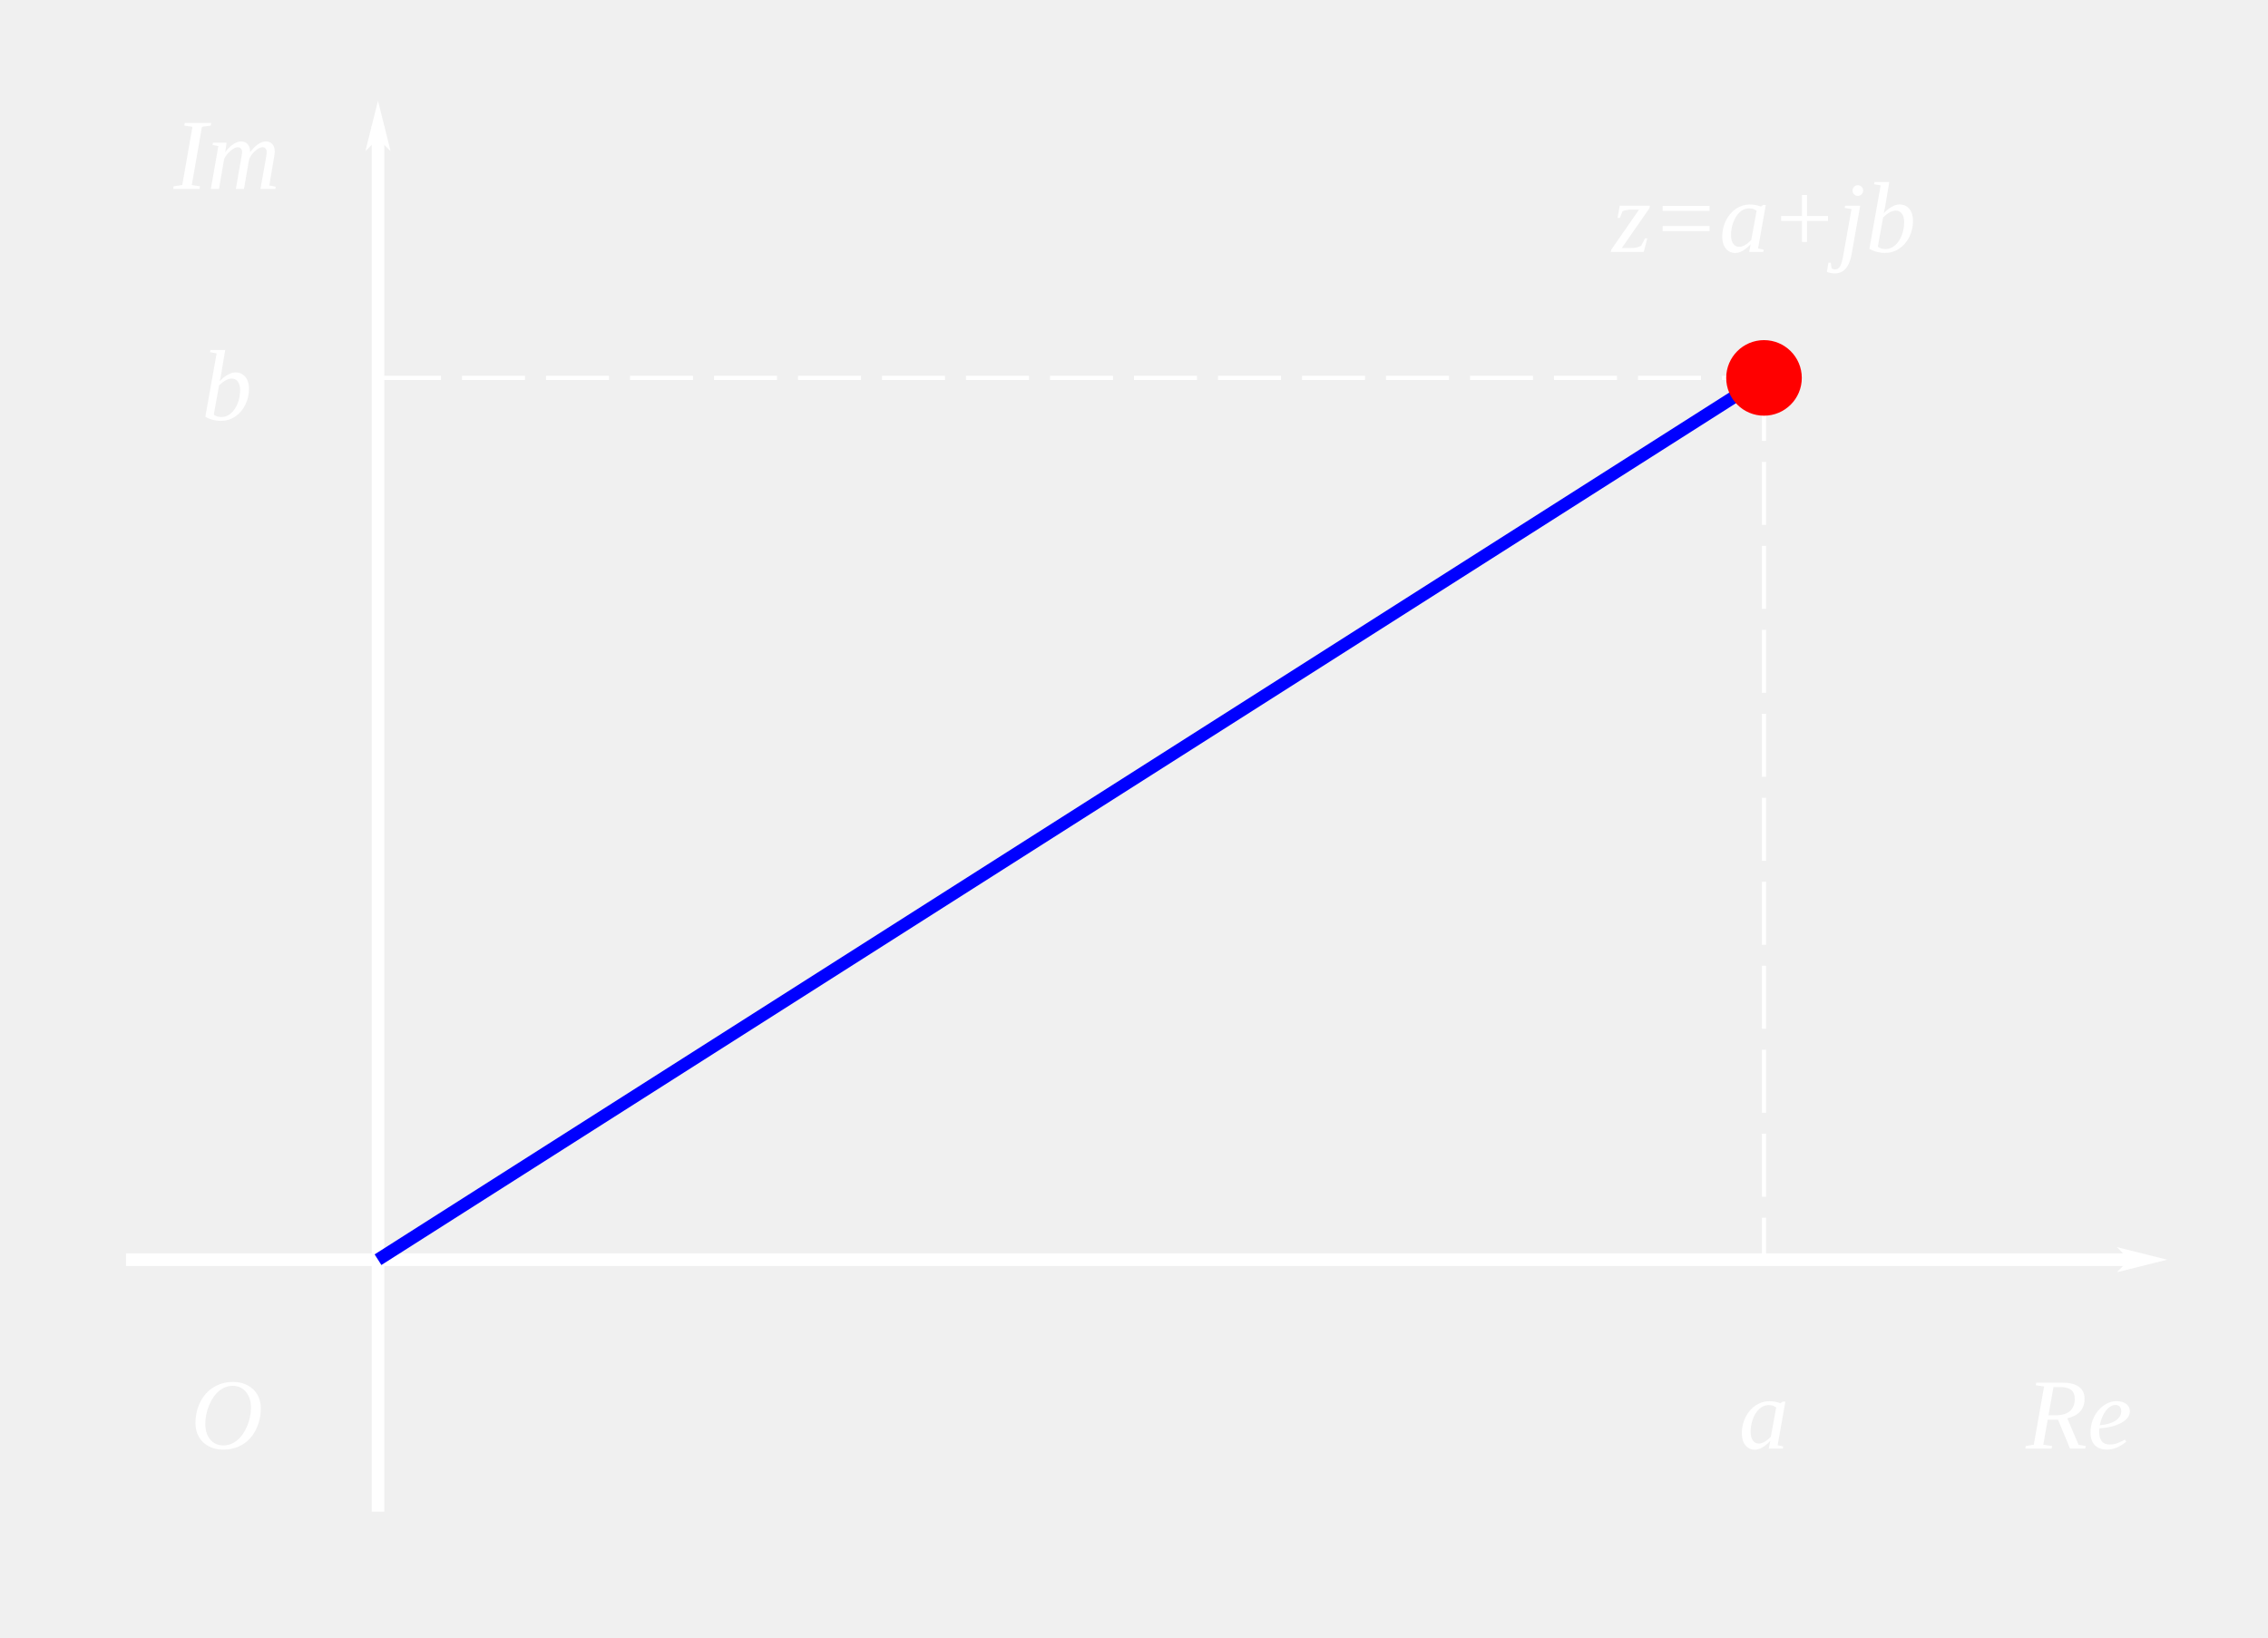
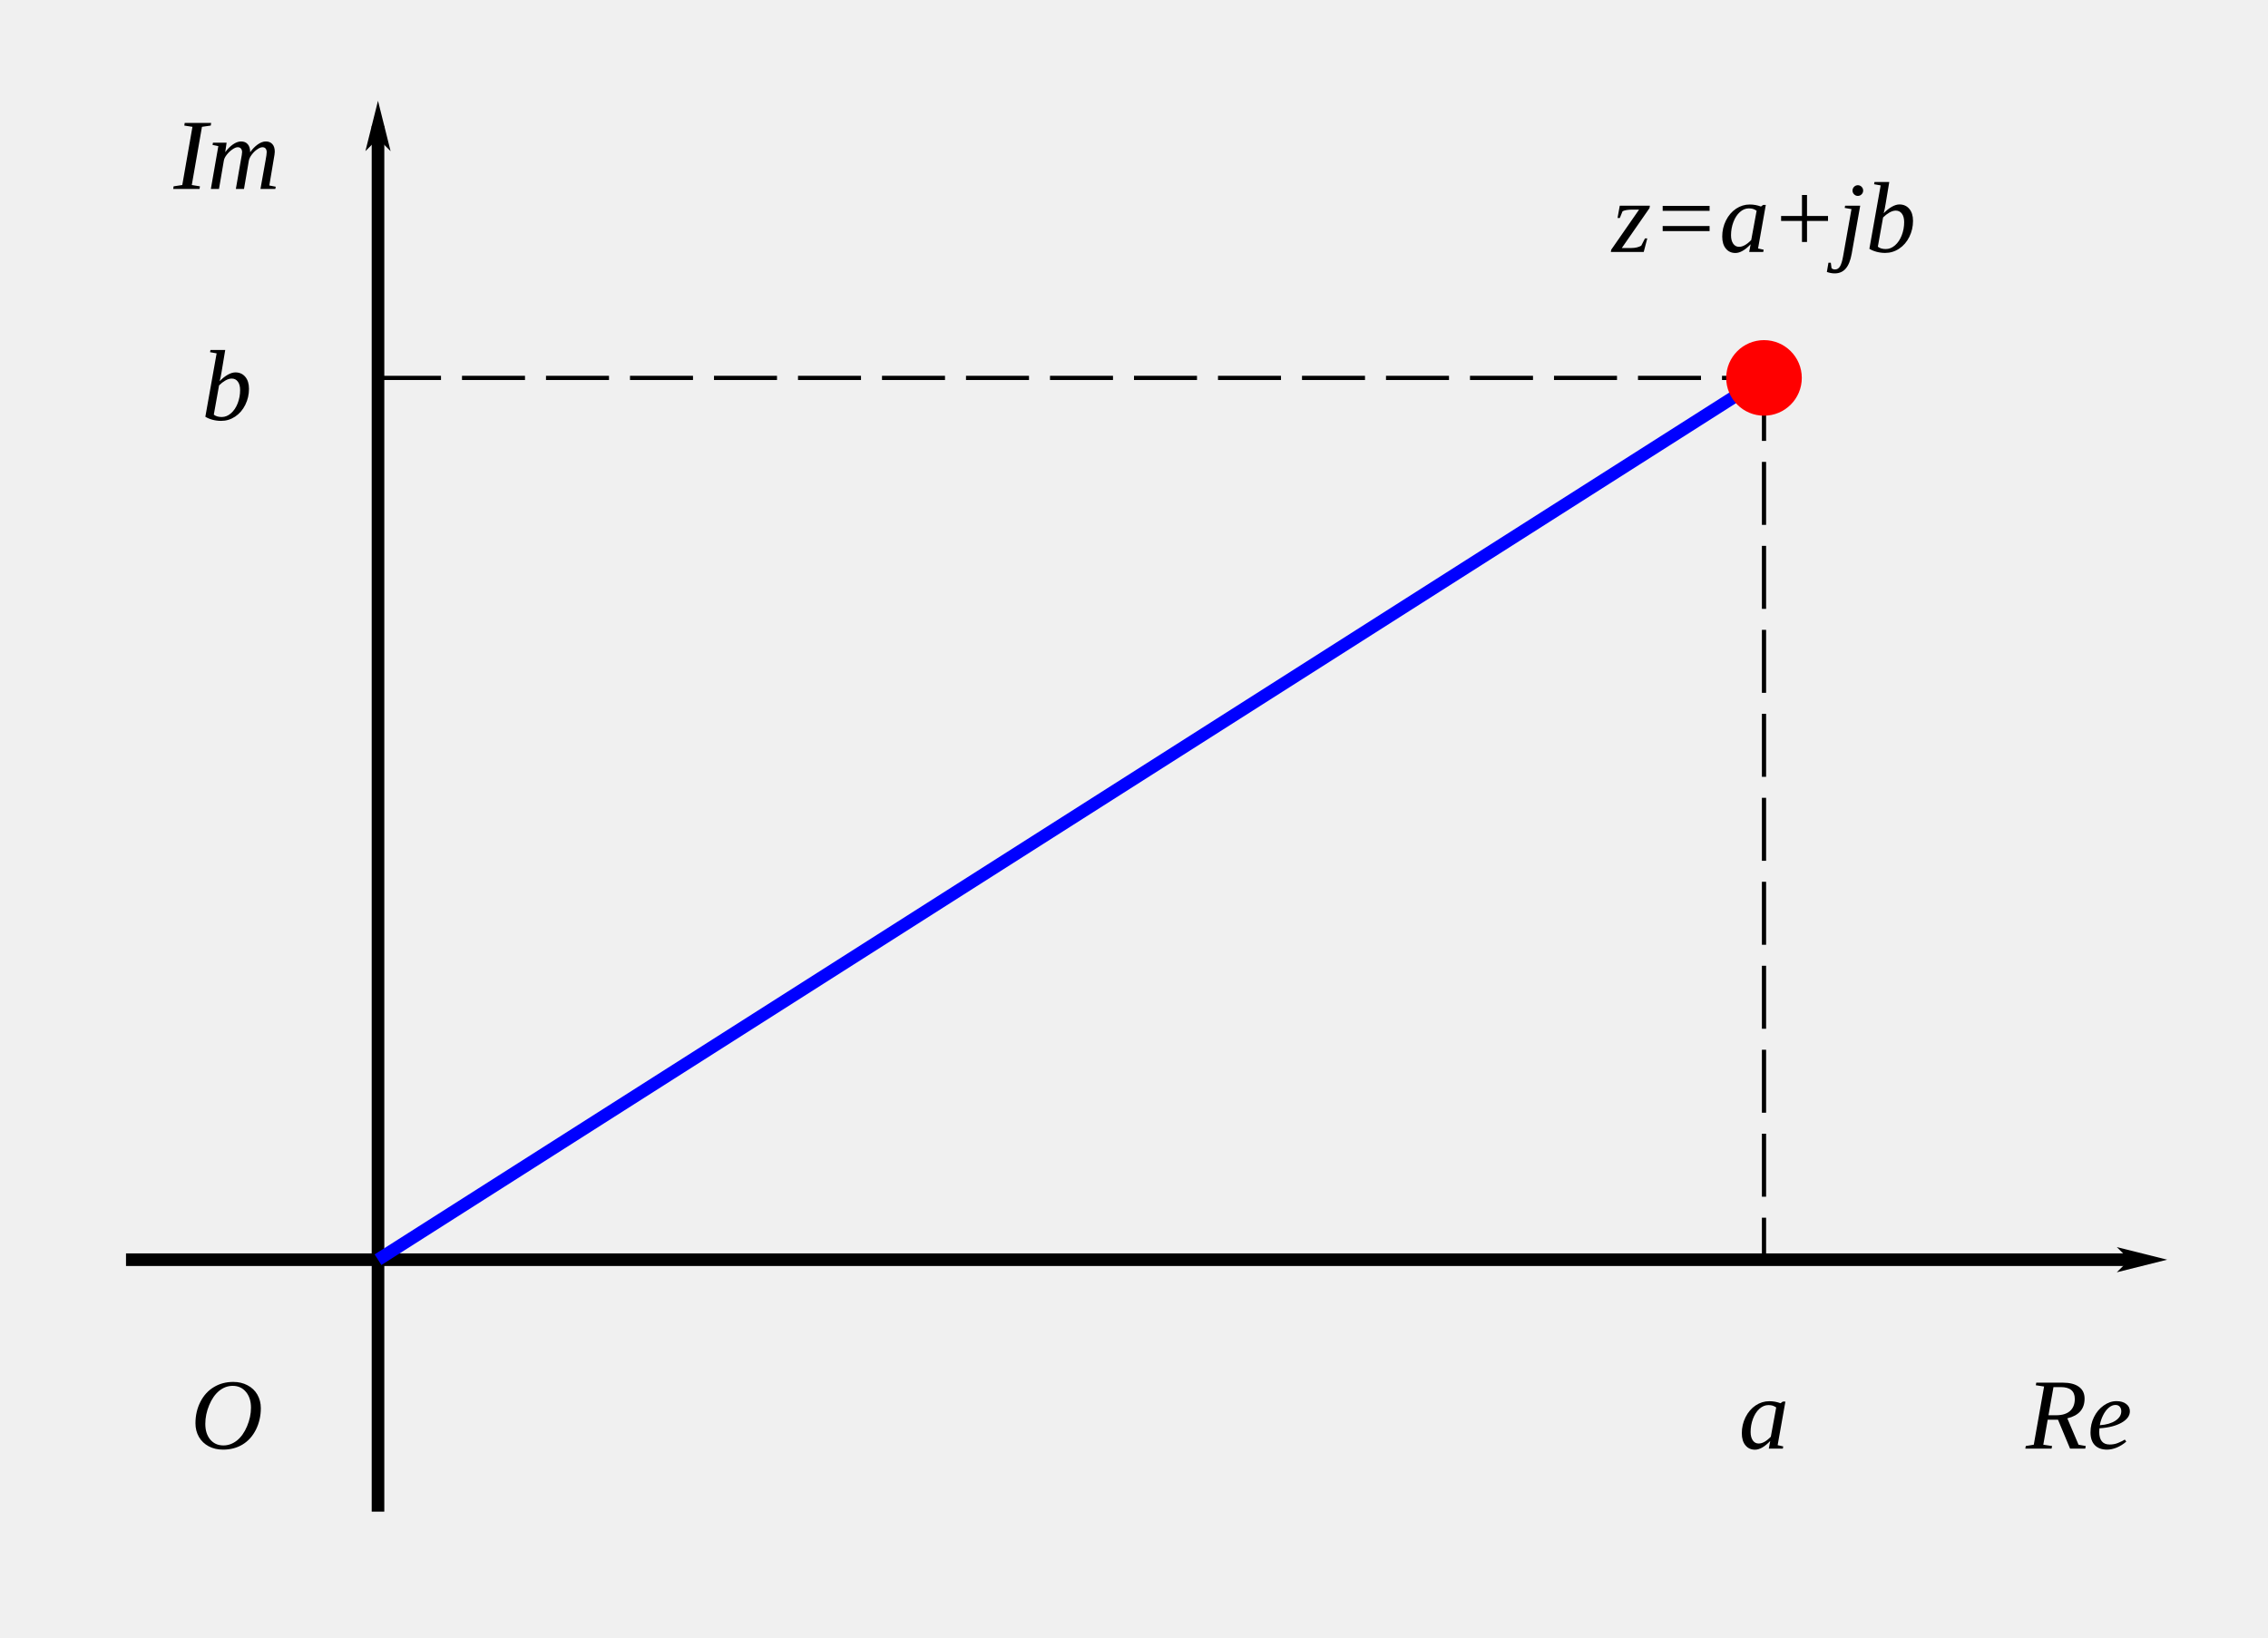
<svg xmlns="http://www.w3.org/2000/svg" width="540" height="390" version="1.1">
-   <marker id="white-ending" viewBox="0 0 1200 600" refX="600" refY="300" markerUnits="strokeWidth" markerWidth="4" markerHeight="2" orient="auto">
-     <path d="M 0 0 L1200 300 L0 600 L300 300 z" stroke="white" fill="white" />
+   <marker id="black-ending" viewBox="0 0 1200 600" refX="600" refY="300" markerUnits="strokeWidth" markerWidth="4" markerHeight="2" orient="auto">
+     <path d="M 0 0 L1200 300 L0 600 L300 300 z" stroke="black" fill="black" />
  </marker>
  <marker id="blue-ending" viewBox="0 0 1200 600" refX="600" refY="300" markerUnits="strokeWidth" markerWidth="4" markerHeight="2" orient="auto">
    <path d="M 0 0 L1200 300 L0 600 L300 300 z" stroke="blue" fill="blue" />
  </marker>
-   <g style="stroke:white; stroke-width:3" marker-end="url(#white-ending)">
+   <g style="stroke:black; stroke-width:3" marker-end="url(#black-ending)">
    <line x1="90" y1="360" x2="90" y2="30" />
    <line x1="30" y1="300" x2="510" y2="300" />
  </g>
  <line x1="90" y1="300" x2="420" y2="90" stroke-width="3" stroke="blue" marker-end="url(#blue-ending)" />
-   <g style="stroke:white; stroke-dasharray:15,5">
+   <g style="stroke:black; stroke-dasharray:15,5">
    <line x1="90" y1="90" x2="420" y2="90" />
    <line x1="420" y1="90" x2="420" y2="300" />
  </g>
  <circle cx="420" cy="90" r="9" stroke="none" fill="red" />
-   <g font-size="24" font-style="italic" color="white" text-anchor="middle">
-     <text fill="white" x="54" y="45">Im</text>
-     <text fill="white" x="495" y="345">Re</text>
-     <text fill="white" x="54" y="345">O</text>
-     <text fill="white" x="420" y="345">a</text>
-     <text fill="white" x="54" y="100">b</text>
-     <text fill="white" x="420" y="90" dy="-30">z=a+jb</text>
+   <g font-size="24" font-style="italic" color="black" text-anchor="middle">
+     <text fill="black" x="54" y="45">Im</text>
+     <text fill="black" x="495" y="345">Re</text>
+     <text fill="black" x="54" y="345">O</text>
+     <text fill="black" x="420" y="345">a</text>
+     <text fill="black" x="54" y="100">b</text>
+     <text fill="black" x="420" y="90" dy="-30">z=a+jb</text>
  </g>
</svg>
